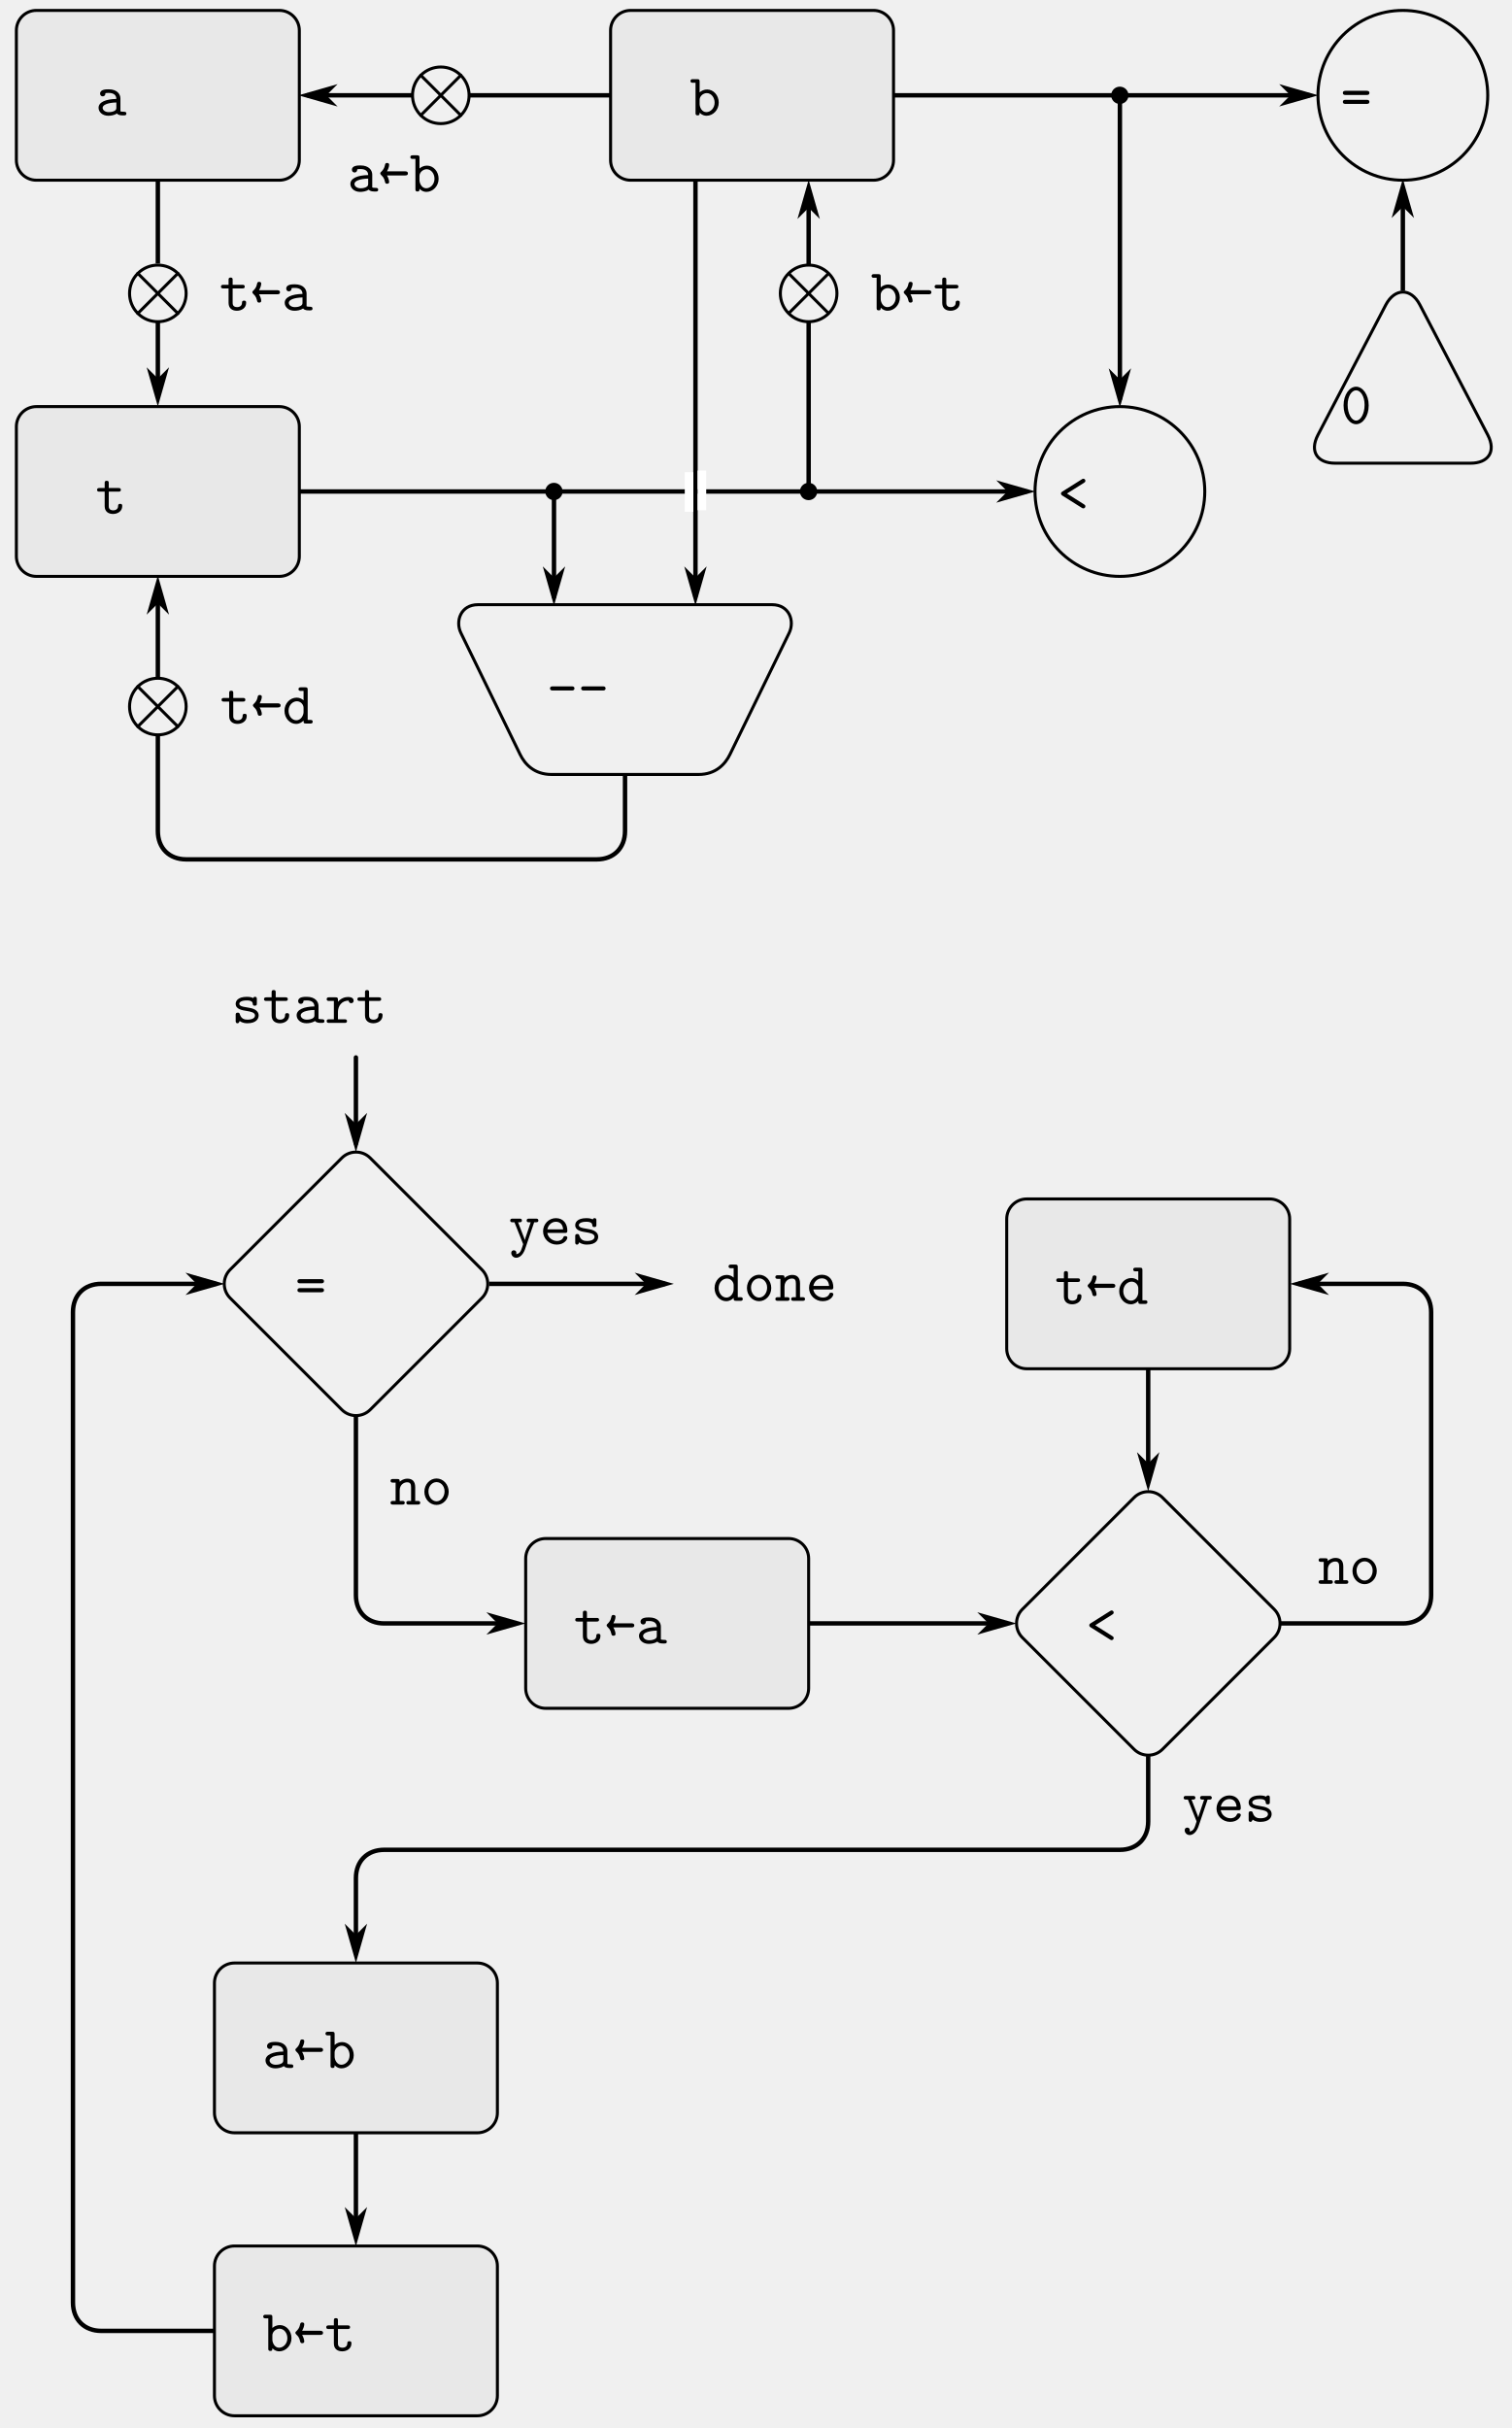
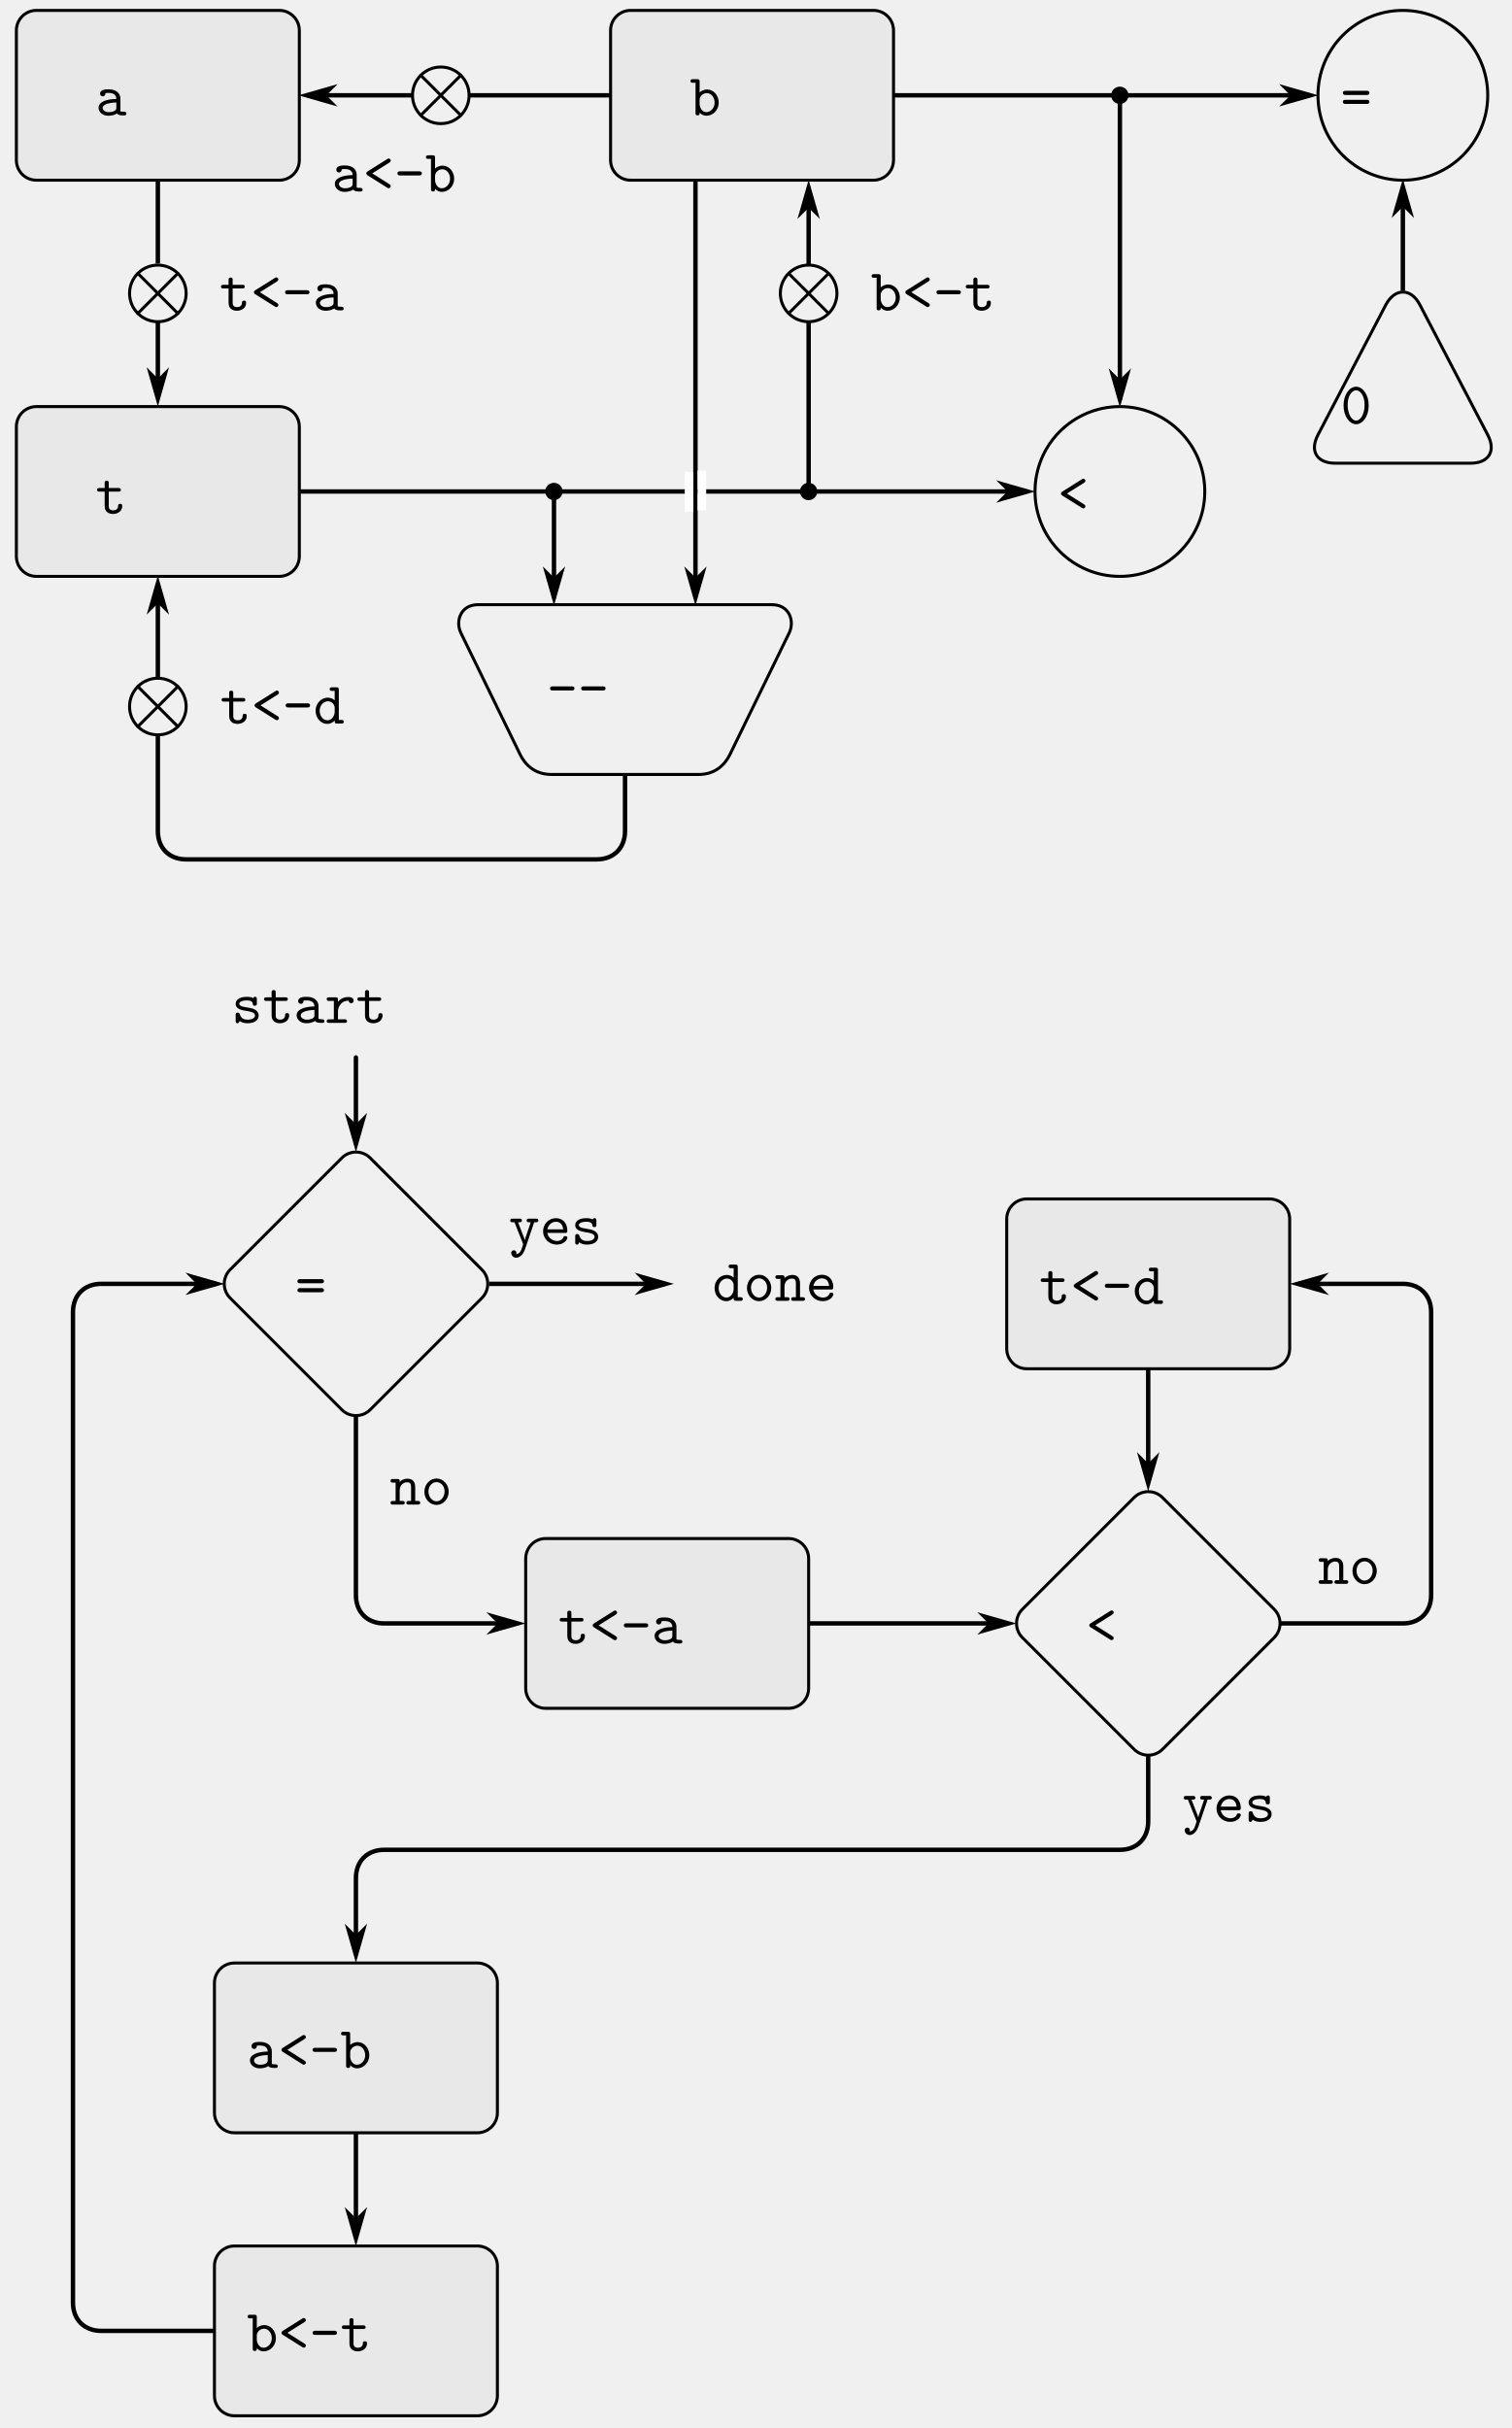
<svg xmlns="http://www.w3.org/2000/svg" preserveAspectRatio="xMinYMin meet" viewBox="0 0 510 819" id="svg5835" version="1.1">
  <defs id="defs5837">
    <marker refX="0" refY="0" orient="auto" id="Arrow1Mend" style="overflow:visible">
      <path d="M 0,0 5,-5 -12.5,0 5,5 0,0 z" transform="matrix(-0.4,0,0,-0.4,-4,0)" id="path4415" style="fill:#000000;fill-rule:evenodd;stroke:#000000;stroke-width:1pt;marker-start:none" />
    </marker>
    <marker refX="0" refY="0" orient="auto" id="marker6610" style="overflow:visible">
      <path d="M 0,0 5,-5 -12.5,0 5,5 0,0 z" transform="matrix(-0.4,0,0,-0.4,-4,0)" id="path6612" style="fill:#000000;fill-rule:evenodd;stroke:#000000;stroke-width:1pt;marker-start:none" />
    </marker>
    <marker refX="0" refY="0" orient="auto" id="Arrow1Mend-2" style="overflow:visible">
      <path d="M 0,0 5,-5 -12.5,0 5,5 0,0 z" transform="matrix(-0.4,0,0,-0.4,-4,0)" id="path4415-6" style="fill:#000000;fill-rule:evenodd;stroke:#000000;stroke-width:1pt;marker-start:none" />
    </marker>
    <marker refX="0" refY="0" orient="auto" id="Arrow1Mend-4" style="overflow:visible">
      <path d="M 0,0 5,-5 -12.5,0 5,5 0,0 z" transform="matrix(-0.4,0,0,-0.4,-4,0)" id="path4415-0" style="fill:#000000;fill-rule:evenodd;stroke:#000000;stroke-width:1pt;marker-start:none" />
    </marker>
    <marker refX="0" refY="0" orient="auto" id="Arrow1Mend-8" style="overflow:visible">
      <path d="M 0,0 5,-5 -12.5,0 5,5 0,0 z" transform="matrix(-0.4,0,0,-0.4,-4,0)" id="path4415-8" style="fill:#000000;fill-rule:evenodd;stroke:#000000;stroke-width:1pt;marker-start:none" />
    </marker>
    <marker refX="0" refY="0" orient="auto" id="Arrow1Mend-23" style="overflow:visible">
      <path d="M 0,0 5,-5 -12.5,0 5,5 0,0 z" transform="matrix(-0.4,0,0,-0.4,-4,0)" id="path4415-4" style="fill:#000000;fill-rule:evenodd;stroke:#000000;stroke-width:1pt;marker-start:none" />
    </marker>
    <marker refX="0" refY="0" orient="auto" id="Arrow1Mend-1" style="overflow:visible">
      <path d="M 0,0 5,-5 -12.5,0 5,5 0,0 z" transform="matrix(-0.4,0,0,-0.4,-4,0)" id="path4415-00" style="fill:#000000;fill-rule:evenodd;stroke:#000000;stroke-width:1pt;marker-start:none" />
    </marker>
    <marker refX="0" refY="0" orient="auto" id="Arrow1Mend-232" style="overflow:visible">
      <path d="M 0,0 5,-5 -12.5,0 5,5 0,0 z" transform="matrix(-0.4,0,0,-0.4,-4,0)" id="path4415-1" style="fill:#000000;fill-rule:evenodd;stroke:#000000;stroke-width:1pt;marker-start:none" />
    </marker>
    <marker refX="0" refY="0" orient="auto" id="Arrow1Mend-48" style="overflow:visible">
      <path d="M 0,0 5,-5 -12.5,0 5,5 0,0 z" transform="matrix(-0.4,0,0,-0.4,-4,0)" id="path4415-3" style="fill:#000000;fill-rule:evenodd;stroke:#000000;stroke-width:1pt;marker-start:none" />
    </marker>
    <marker refX="0" refY="0" orient="auto" id="Arrow1Mend-22" style="overflow:visible">
      <path d="M 0,0 5,-5 -12.5,0 5,5 0,0 z" transform="matrix(-0.4,0,0,-0.4,-4,0)" id="path4415-45" style="fill:#000000;fill-rule:evenodd;stroke:#000000;stroke-width:1pt;marker-start:none" />
    </marker>
    <marker refX="0" refY="0" orient="auto" id="Arrow1Mend-5" style="overflow:visible">
      <path d="M 0,0 5,-5 -12.5,0 5,5 0,0 z" transform="matrix(-0.4,0,0,-0.4,-4,0)" id="path4415-40" style="fill:#000000;fill-rule:evenodd;stroke:#000000;stroke-width:1pt;marker-start:none" />
    </marker>
    <marker refX="0" refY="0" orient="auto" id="Arrow1Mend-26" style="overflow:visible">
      <path d="M 0,0 5,-5 -12.5,0 5,5 0,0 z" transform="matrix(-0.4,0,0,-0.4,-4,0)" id="path4415-2" style="fill:#000000;fill-rule:evenodd;stroke:#000000;stroke-width:1pt;marker-start:none" />
    </marker>
    <marker refX="0" refY="0" orient="auto" id="marker7204" style="overflow:visible">
      <path d="M 0,0 5,-5 -12.5,0 5,5 0,0 z" transform="matrix(-0.4,0,0,-0.4,-4,0)" id="path7206" style="fill:#000000;fill-rule:evenodd;stroke:#000000;stroke-width:1pt;marker-start:none" />
    </marker>
    <marker refX="0" refY="0" orient="auto" id="marker7208" style="overflow:visible">
      <path d="M 0,0 5,-5 -12.5,0 5,5 0,0 z" transform="matrix(-0.4,0,0,-0.4,-4,0)" id="path7210" style="fill:#000000;fill-rule:evenodd;stroke:#000000;stroke-width:1pt;marker-start:none" />
    </marker>
    <marker refX="0" refY="0" orient="auto" id="Arrow1Mend-25" style="overflow:visible">
      <path d="M 0,0 5,-5 -12.5,0 5,5 0,0 z" transform="matrix(-0.4,0,0,-0.4,-4,0)" id="path4415-9" style="fill:#000000;fill-rule:evenodd;stroke:#000000;stroke-width:1pt;marker-start:none" />
    </marker>
    <marker refX="0" refY="0" orient="auto" id="marker7204-9" style="overflow:visible">
      <path d="M 0,0 5,-5 -12.5,0 5,5 0,0 z" transform="matrix(-0.4,0,0,-0.4,-4,0)" id="path7206-8" style="fill:#000000;fill-rule:evenodd;stroke:#000000;stroke-width:1pt;marker-start:none" />
    </marker>
    <marker refX="0" refY="0" orient="auto" id="marker7208-8" style="overflow:visible">
      <path d="M 0,0 5,-5 -12.5,0 5,5 0,0 z" transform="matrix(-0.4,0,0,-0.4,-4,0)" id="path7210-4" style="fill:#000000;fill-rule:evenodd;stroke:#000000;stroke-width:1pt;marker-start:none" />
    </marker>
    <marker refX="0" refY="0" orient="auto" id="Arrow1Mend-10" style="overflow:visible">
      <path d="M 0,0 5,-5 -12.5,0 5,5 0,0 z" transform="matrix(-0.4,0,0,-0.4,-4,0)" id="path4415-12" style="fill:#000000;fill-rule:evenodd;stroke:#000000;stroke-width:1pt;marker-start:none" />
    </marker>
    <marker refX="0" refY="0" orient="auto" id="marker7333" style="overflow:visible">
      <path d="M 0,0 5,-5 -12.5,0 5,5 0,0 z" transform="matrix(-0.4,0,0,-0.4,-4,0)" id="path7335" style="fill:#000000;fill-rule:evenodd;stroke:#000000;stroke-width:1pt;marker-start:none" />
    </marker>
    <marker refX="0" refY="0" orient="auto" id="Arrow1Mend-3" style="overflow:visible">
      <path d="M 0,0 5,-5 -12.5,0 5,5 0,0 z" transform="matrix(-0.4,0,0,-0.4,-4,0)" id="path4415-85" style="fill:#000000;fill-rule:evenodd;stroke:#000000;stroke-width:1pt;marker-start:none" />
    </marker>
    <marker refX="0" refY="0" orient="auto" id="Arrow1Mend-7" style="overflow:visible">
      <path d="M 0,0 5,-5 -12.5,0 5,5 0,0 z" transform="matrix(-0.4,0,0,-0.4,-4,0)" id="path4415-05" style="fill:#000000;fill-rule:evenodd;stroke:#000000;stroke-width:1pt;marker-start:none" />
    </marker>
    <marker refX="0" refY="0" orient="auto" id="Arrow1Mend-14" style="overflow:visible">
      <path d="M 0,0 5,-5 -12.5,0 5,5 0,0 z" transform="matrix(-0.4,0,0,-0.4,-4,0)" id="path4415-63" style="fill:#000000;fill-rule:evenodd;stroke:#000000;stroke-width:1pt;marker-start:none" />
    </marker>
    <marker refX="0" refY="0" orient="auto" id="Arrow1Mend-86" style="overflow:visible">
      <path d="M 0,0 5,-5 -12.5,0 5,5 0,0 z" transform="matrix(-0.4,0,0,-0.4,-4,0)" id="path4415-80" style="fill:#000000;fill-rule:evenodd;stroke:#000000;stroke-width:1pt;marker-start:none" />
    </marker>
    <marker refX="0" refY="0" orient="auto" id="Arrow1Mend-20" style="overflow:visible">
      <path d="M 0,0 5,-5 -12.5,0 5,5 0,0 z" transform="matrix(-0.4,0,0,-0.4,-4,0)" id="path4415-7" style="fill:#000000;fill-rule:evenodd;stroke:#000000;stroke-width:1pt;marker-start:none" />
    </marker>
  </defs>
  <rect style="display:inline;fill:#e8e8e8;fill-opacity:1;stroke:#000000;stroke-width:1.015;stroke-linecap:round;stroke-linejoin:round;stroke-miterlimit:4;stroke-dasharray:none;stroke-dashoffset:0;stroke-opacity:1" id="rect6788-7-2-7-4-3" y="3.512" x="5.523" ry="6.765" rx="6.765" height="57.273" width="95.455" />
  <rect style="display:inline;fill:#e8e8e8;fill-opacity:1;stroke:#000000;stroke-width:1.015;stroke-linecap:round;stroke-linejoin:round;stroke-miterlimit:4;stroke-dasharray:none;stroke-dashoffset:0;stroke-opacity:1" id="rect6788-7-2-7-4-3-6" y="3.512" x="205.978" ry="6.765" rx="6.765" height="57.273" width="95.455" />
  <rect style="display:inline;fill:#e8e8e8;fill-opacity:1;stroke:#000000;stroke-width:1.015;stroke-linecap:round;stroke-linejoin:round;stroke-miterlimit:4;stroke-dasharray:none;stroke-dashoffset:0;stroke-opacity:1" id="rect6788-7-2-7-4-3-4" y="137.149" x="5.523" ry="6.765" rx="6.765" height="57.273" width="95.455" />
  <path style="display:inline;fill:none;stroke:#000000;stroke-width:1.488;stroke-linecap:butt;stroke-linejoin:round;stroke-miterlimit:4;stroke-dasharray:none;stroke-opacity:1;marker-end:url(#Arrow1Mend)" id="path8845-6-0-7-0" d="M 473.251,98.115 V 63.24" />
  <path style="display:inline;fill:none;stroke:#000000;stroke-width:1.488;stroke-linecap:butt;stroke-linejoin:round;stroke-miterlimit:4;stroke-dasharray:none;stroke-opacity:1;marker-end:url(#Arrow1Mend)" id="path8845-6-0-7-0-4-7-9" d="M 301.432,32.149 H 441.819" />
  <path style="display:inline;fill:none;stroke:#000000;stroke-width:1.015;stroke-linecap:round;stroke-linejoin:round;stroke-miterlimit:4;stroke-dasharray:none;stroke-dashoffset:0;stroke-opacity:1" id="rect6788-7-2-7-4-3-4-8-3" d="m 450.342,156.24 h 45.818 c 5.727,0 8.74,-3.771 5.727,-9.545 l -22.909,-43.909 c -2.994,-5.727 -8.42,-5.667 -11.455,0 l -22.909,43.909 c -3.013,5.775 0,9.545 5.727,9.545 z" />
  <path style="fill:none;stroke:#000000;stroke-width:1.015;stroke-linecap:round;stroke-linejoin:round;stroke-miterlimit:4;stroke-dasharray:none;stroke-dashoffset:0;stroke-opacity:1" id="path4082" d="m 501.887,32.149 a 28.636,28.636 0 1 1 -57.273,0 28.636,28.636 0 1 1 57.273,0 z" />
  <path style="fill:none;stroke:#000000;stroke-width:1.015;stroke-linecap:round;stroke-linejoin:round;stroke-miterlimit:4;stroke-dasharray:none;stroke-dashoffset:0;stroke-opacity:1" id="path4082-9" d="m 406.433,165.785 a 28.636,28.636 0 1 1 -57.273,0 28.636,28.636 0 1 1 57.273,0 z" />
  <path style="display:inline;fill:none;stroke:#000000;stroke-width:1.015;stroke-linecap:round;stroke-linejoin:round;stroke-miterlimit:4;stroke-dasharray:none;stroke-dashoffset:0;stroke-opacity:1" id="rect6788-7-2-7-4-3-4-8-4" d="m 161.216,203.967 h 99.273 c 5.727,0 7.709,5.48 5.727,9.545 l -19.963,40.963 c -1.642,3.369 -4.855,6.764 -10.583,6.764 h -49.636 c -5.727,0 -8.941,-3.396 -10.583,-6.764 l -19.963,-40.963 c -1.981,-4.066 0,-9.545 5.727,-9.545 z" />
  <path style="fill:none;stroke:#000000;stroke-width:1.015;stroke-linecap:round;stroke-linejoin:round;stroke-miterlimit:4;stroke-dasharray:none;stroke-opacity:1" id="path4116" d="M 141.955,38.899 155.455,25.399" />
  <path style="fill:none;stroke:#000000;stroke-width:1.015;stroke-linecap:round;stroke-linejoin:round;stroke-miterlimit:4;stroke-dasharray:none;stroke-opacity:1" id="path4118" d="M 155.455,38.899 141.955,25.399" />
  <path style="fill:none;stroke:#000000;stroke-width:1.015;stroke-linecap:round;stroke-linejoin:round;stroke-miterlimit:4;stroke-dasharray:none;stroke-dashoffset:0;stroke-opacity:1" id="path4086-0" d="M 141.955,25.399 A 9.545,9.545 0 1 1 155.455,38.899 9.545,9.545 0 1 1 141.955,25.399 Z" />
  <path style="fill:none;stroke:#000000;stroke-width:1.488;stroke-linecap:butt;stroke-linejoin:round;stroke-miterlimit:4;stroke-dasharray:none;stroke-opacity:1;marker-end:url(#Arrow1Mend)" id="path8845-6-0-7-0-4" d="M 139.159,32.149 H 103.603" />
  <path style="fill:none;stroke:#000000;stroke-width:1.488;stroke-linecap:butt;stroke-linejoin:round;stroke-miterlimit:4;stroke-dasharray:none;stroke-opacity:1" id="path4298" d="m 158.25,32.149 h 47.727" />
  <path style="fill:none;stroke:#000000;stroke-width:1.015;stroke-linecap:round;stroke-linejoin:round;stroke-miterlimit:4;stroke-dasharray:none;stroke-opacity:1" id="path4116-0" d="M 46.501,105.717 60,92.218" />
  <path style="fill:none;stroke:#000000;stroke-width:1.015;stroke-linecap:round;stroke-linejoin:round;stroke-miterlimit:4;stroke-dasharray:none;stroke-opacity:1" id="path4118-3" d="M 60,105.717 46.501,92.218" />
  <path style="fill:none;stroke:#000000;stroke-width:1.015;stroke-linecap:round;stroke-linejoin:round;stroke-miterlimit:4;stroke-dasharray:none;stroke-dashoffset:0;stroke-opacity:1" id="path4086-0-97" d="M 46.501,92.218 A 9.545,9.545 0 1 1 60,105.717 9.545,9.545 0 1 1 46.501,92.218 Z" />
  <path style="display:inline;fill:none;stroke:#000000;stroke-width:1.488;stroke-linecap:butt;stroke-linejoin:round;stroke-miterlimit:4;stroke-dasharray:none;stroke-opacity:1" id="path4298-8" d="M 53.25,60.785 V 88.91" />
  <path style="display:inline;fill:none;stroke:#000000;stroke-width:1.488;stroke-linecap:butt;stroke-linejoin:round;stroke-miterlimit:4;stroke-dasharray:none;stroke-opacity:1;marker-end:url(#Arrow1Mend)" id="path8845-6-0-7-0-4-7-6" d="m 53.25,108.683 v 25.5" />
  <path style="display:inline;fill:none;stroke:#000000;stroke-width:1.488;stroke-linecap:butt;stroke-linejoin:round;stroke-miterlimit:4;stroke-dasharray:none;stroke-opacity:1;marker-end:url(#Arrow1Mend)" id="path8845-6-0-7-0-4-7-6-5" d="M 234.614,60.785 V 201.342" />
  <path style="fill:none;stroke:#000000;stroke-width:1.015;stroke-linecap:butt;stroke-linejoin:round;stroke-miterlimit:4;stroke-dasharray:none;stroke-opacity:1" id="path4116-1" d="m 266.046,92.218 13.499,13.499" />
  <path style="fill:none;stroke:#000000;stroke-width:1.015;stroke-linecap:butt;stroke-linejoin:round;stroke-miterlimit:4;stroke-dasharray:none;stroke-opacity:1" id="path4118-9" d="M 266.046,105.717 279.546,92.218" />
  <path style="fill:none;stroke:#000000;stroke-width:1.015;stroke-linecap:butt;stroke-linejoin:round;stroke-miterlimit:4;stroke-dasharray:none;stroke-dashoffset:0;stroke-opacity:1" id="path4086-0-8" d="M 279.546,92.218 A 9.545,9.545 0 1 1 266.046,105.717 9.545,9.545 0 1 1 279.546,92.218 Z" />
  <path style="fill:none;stroke:#000000;stroke-width:1.488;stroke-linecap:butt;stroke-linejoin:round;stroke-miterlimit:4;stroke-dasharray:none;stroke-opacity:1;marker-end:url(#Arrow1Mend)" id="path8845-6-0-7-0-4-6" d="M 272.796,89.422 V 63.581" />
  <path style="fill:none;stroke:#000000;stroke-width:1.488;stroke-linecap:butt;stroke-linejoin:round;stroke-miterlimit:4;stroke-dasharray:none;stroke-opacity:1" id="path4298-5" d="m 272.796,108.513 v 57.273" />
  <path style="display:inline;fill:none;stroke:#000000;stroke-width:1.488;stroke-linecap:butt;stroke-linejoin:round;stroke-miterlimit:4;stroke-dasharray:none;stroke-opacity:1;marker-end:url(#Arrow1Mend)" id="path8845-6-0-7-0-4-7-6-5-4" d="M 100.978,165.785 H 346.364" />
  <path style="display:inline;fill:none;stroke:#000000;stroke-width:1.488;stroke-linecap:round;stroke-linejoin:round;stroke-miterlimit:4;stroke-dasharray:none;stroke-opacity:1;marker-end:url(#Arrow1Mend)" id="path8845-6-0-7-0-4-7-6-9" d="m 186.887,165.785 v 35.557" />
  <path style="display:inline;fill:#000000;fill-opacity:1;stroke:#000000;stroke-width:2.029;stroke-linecap:round;stroke-linejoin:round;stroke-miterlimit:4;stroke-dasharray:none;stroke-dashoffset:0;stroke-opacity:1" id="path9674-69-6-1-6" d="m 188.776,165.785 a 1.909,1.909 0 1 1 -3.818,0 1.909,1.909 0 1 1 3.818,0 z" />
  <path style="fill:none;stroke:#000000;stroke-width:1.015;stroke-linecap:round;stroke-linejoin:round;stroke-miterlimit:4;stroke-dasharray:none;stroke-opacity:1" id="path4116-8" d="m 46.501,231.581 13.499,13.499" />
  <path style="fill:none;stroke:#000000;stroke-width:1.015;stroke-linecap:round;stroke-linejoin:round;stroke-miterlimit:4;stroke-dasharray:none;stroke-opacity:1" id="path4118-6" d="M 46.501,245.081 60,231.581" />
  <path style="fill:none;stroke:#000000;stroke-width:1.015;stroke-linecap:round;stroke-linejoin:round;stroke-miterlimit:4;stroke-dasharray:none;stroke-dashoffset:0;stroke-opacity:1" id="path4086-0-9" d="M 60,231.581 A 9.545,9.545 0 1 1 46.501,245.081 9.545,9.545 0 1 1 60,231.581 Z" />
  <path style="display:inline;fill:none;stroke:#000000;stroke-width:1.488;stroke-linecap:butt;stroke-linejoin:round;stroke-miterlimit:4;stroke-dasharray:none;stroke-opacity:1;marker-end:url(#Arrow1Mend)" id="path8845-6-0-7-0-4-7" d="M 53.25,228.786 V 197.047" />
  <path style="display:inline;fill:none;stroke:#000000;stroke-width:1.488;stroke-linecap:butt;stroke-linejoin:round;stroke-miterlimit:4;stroke-dasharray:none;stroke-opacity:1;marker-end:none" id="path8845-1-4-88" d="m 53.25,247.877 v 32.455 c 0,5.727 3.818,9.545 9.545,9.545 h 138.512 c 5.727,-6e-5 9.545,-3.818 9.545,-9.545 v -19.091" />
  <path style="display:inline;fill:none;stroke:#000000;stroke-width:1.488;stroke-linecap:round;stroke-linejoin:round;stroke-miterlimit:4;stroke-dasharray:none;stroke-opacity:1;marker-end:url(#Arrow1Mend)" id="path8845-6-0-7-0-4-7-6-5-9" d="M 377.796,32.149 V 134.524" />
  <path style="display:inline;fill:#000000;fill-opacity:1;stroke:#000000;stroke-width:2.029;stroke-linecap:round;stroke-linejoin:round;stroke-miterlimit:4;stroke-dasharray:none;stroke-dashoffset:0;stroke-opacity:1" id="path9674-69-6-1-6-9" d="m 274.686,165.785 a 1.909,1.909 0 1 1 -3.818,0 1.909,1.909 0 1 1 3.818,0 z" />
  <path style="display:inline;fill:#000000;fill-opacity:1;stroke:#000000;stroke-width:2.029;stroke-linecap:round;stroke-linejoin:round;stroke-miterlimit:4;stroke-dasharray:none;stroke-dashoffset:0;stroke-opacity:1" id="path9674-69-6-1-6-95" d="m 379.686,32.149 a 1.909,1.909 0 1 1 -3.818,0 1.909,1.909 0 1 1 3.818,0 z" />
  <rect style="display:inline;fill:none;stroke:#000000;stroke-width:1.015;stroke-linecap:round;stroke-linejoin:round;stroke-miterlimit:4;stroke-dasharray:none;stroke-dashoffset:0;stroke-opacity:1" id="rect6788-7-2-7-4" transform="rotate(-45)" y="357.733" x="-254.704" ry="6.765" rx="6.765" height="66.818" width="66.818" />
  <path style="fill:none;stroke:#000000;stroke-width:1.488;stroke-linecap:butt;stroke-linejoin:round;stroke-miterlimit:4;stroke-dasharray:none;stroke-opacity:1;marker-end:url(#Arrow1Mend)" id="path8845-6-0-7-0-4-7-6-0" d="m 165.034,433.059 h 59.352" />
  <path style="fill:none;stroke:#000000;stroke-width:1.488;stroke-linecap:round;stroke-linejoin:round;stroke-miterlimit:4;stroke-dasharray:none;stroke-opacity:1;marker-end:url(#Arrow1Mend)" id="path8845-6-0-7-0-4-7-6-2" d="m 120.069,356.695 v 28.977" />
  <rect style="display:inline;fill:none;stroke:#000000;stroke-width:1.015;stroke-linecap:round;stroke-linejoin:round;stroke-miterlimit:4;stroke-dasharray:none;stroke-dashoffset:0;stroke-opacity:1" id="rect6788-7-2-7-4-39" transform="rotate(-45)" y="627.72" x="-146.71" ry="6.765" rx="6.765" height="66.818" width="66.818" />
  <path style="fill:none;stroke:#000000;stroke-width:1.488;stroke-linecap:butt;stroke-linejoin:round;stroke-miterlimit:4;stroke-dasharray:none;stroke-opacity:1;marker-end:url(#Arrow1Mend)" id="path8845-6-0-7-0-4-7-6-2-7" d="m 387.342,461.695 v 38.423" />
  <rect style="display:inline;fill:#e8e8e8;fill-opacity:1;stroke:#000000;stroke-width:1.015;stroke-linecap:round;stroke-linejoin:round;stroke-miterlimit:4;stroke-dasharray:none;stroke-dashoffset:0;stroke-opacity:1" id="rect6788-7-2-7-4-3-60" y="518.968" x="177.341" ry="6.765" rx="6.765" height="57.273" width="95.455" />
  <rect style="display:inline;fill:#e8e8e8;fill-opacity:1;stroke:#000000;stroke-width:1.015;stroke-linecap:round;stroke-linejoin:round;stroke-miterlimit:4;stroke-dasharray:none;stroke-dashoffset:0;stroke-opacity:1" id="rect6788-7-2-7-4-3-4-4" y="662.15" x="72.341" ry="6.765" rx="6.765" height="57.273" width="95.455" />
  <rect style="display:inline;fill:#e8e8e8;fill-opacity:1;stroke:#000000;stroke-width:1.015;stroke-linecap:round;stroke-linejoin:round;stroke-miterlimit:4;stroke-dasharray:none;stroke-dashoffset:0;stroke-opacity:1" id="rect6788-7-2-7-4-3-2" y="757.605" x="72.341" ry="6.765" rx="6.765" height="57.273" width="95.455" />
  <path style="fill:none;stroke:#000000;stroke-width:1.488;stroke-linecap:butt;stroke-linejoin:round;stroke-miterlimit:4;stroke-dasharray:none;stroke-opacity:1;marker-end:url(#Arrow1Mend)" id="path8845-6-0-7-0-4-7-6-6-0" d="m 120.069,719.423 v 35.328" />
  <rect style="display:inline;fill:#e8e8e8;fill-opacity:1;stroke:#000000;stroke-width:1.015;stroke-linecap:round;stroke-linejoin:round;stroke-miterlimit:4;stroke-dasharray:none;stroke-dashoffset:0;stroke-opacity:1" id="rect6788-7-2-7-4-3-60-8" y="404.422" x="339.614" ry="6.765" rx="6.765" height="57.273" width="95.455" />
  <path style="fill:none;stroke:#000000;stroke-width:1.488;stroke-linecap:butt;stroke-linejoin:round;stroke-miterlimit:4;stroke-dasharray:none;stroke-opacity:1;marker-end:url(#Arrow1Mend)" id="path8845-6-0-7-0-4-7-6-0-9" d="m 272.796,547.604 h 67.18" />
  <path style="fill:none;stroke:#000000;stroke-width:1.488;stroke-linecap:butt;stroke-linejoin:round;stroke-miterlimit:4;stroke-dasharray:none;stroke-opacity:1;marker-end:url(#Arrow1Mend)" id="path8845-1-4-88-5" d="m 432.103,547.604 h 41.148 c 5.727,0 9.545,-3.818 9.545,-9.545 v -95.455 c 0,-5.727 -3.818,-9.545 -9.545,-9.545 l -35.207,-7e-5" />
  <path style="display:inline;fill:none;stroke:#000000;stroke-width:1.488;stroke-linecap:butt;stroke-linejoin:round;stroke-miterlimit:4;stroke-dasharray:none;stroke-opacity:1;marker-end:url(#Arrow1Mend)" id="path8845-1-0-3" d="m 387.342,592.316 v 22.107 c 0,5.727 -3.818,9.545 -9.545,9.545 H 129.614 c -5.727,0 -9.545,3.818 -9.545,9.545 v 25.662" />
  <path style="fill:none;stroke:#000000;stroke-width:1.488;stroke-linecap:butt;stroke-linejoin:round;stroke-miterlimit:4;stroke-dasharray:none;stroke-opacity:1;marker-end:url(#Arrow1Mend)" id="path8845-1-4-88-8" d="m 120.069,477.82 v 60.239 c 0,5.727 3.818,9.545 9.545,9.545 l 44.753,8e-5" />
  <path style="fill:none;stroke:#000000;stroke-width:1.488;stroke-linecap:butt;stroke-linejoin:round;stroke-miterlimit:4;stroke-dasharray:none;stroke-opacity:1;marker-end:url(#Arrow1Mend)" id="path8845-1-4-88-5-3" d="M 72.341,786.241 H 34.159 c -5.727,0 -9.545,-3.818 -9.545,-9.545 V 442.604 c 0,-5.727 3.818,-9.545 9.545,-9.545 l 38.693,-7e-5" />
  <text style="font-style:normal;font-variant:normal;font-weight:normal;font-stretch:normal;font-size:20px;line-height:125%;font-family:'Latin Modern Mono';-inkscape-font-specification:'Latin Modern Mono';text-align:center;letter-spacing:0px;word-spacing:0px;text-anchor:middle;fill:#000000;fill-opacity:1;stroke:none" xml:space="preserve" id="text4630" y="64.603" x="148.705">
-     <tspan id="tspan4632" dx="0 3.818 3.818" y="64.603" x="148.705">a←b</tspan>
+     <tspan id="tspan4632" dx="0 0 0 3.818" y="64.603" x="148.705">a&lt;-b</tspan>
  </text>
  <text style="font-style:normal;font-variant:normal;font-weight:normal;font-stretch:normal;font-size:20px;line-height:125%;font-family:'Latin Modern Mono';-inkscape-font-specification:'Latin Modern Mono';text-align:start;letter-spacing:0px;word-spacing:0px;text-anchor:start;display:inline;fill:#000000;fill-opacity:1;stroke:none" xml:space="preserve" id="text4634" y="104.694" x="74.046">
-     <tspan id="tspan4636" dx="0 3.818 3.818" y="104.694" x="74.046">t←a</tspan>
+     <tspan id="tspan4636" dx="0 0 0 3.818" y="104.694" x="74.046">t&lt;-a</tspan>
  </text>
  <text style="font-style:normal;font-variant:normal;font-weight:normal;font-stretch:normal;font-size:20px;line-height:125%;font-family:'Latin Modern Mono';-inkscape-font-specification:'Latin Modern Mono';text-align:start;letter-spacing:0px;word-spacing:0px;text-anchor:start;display:inline;fill:#000000;fill-opacity:1;stroke:none" xml:space="preserve" id="text4638" y="104.694" x="293.796">
-     <tspan id="tspan4640" dx="0 3.818 3.818" y="104.694" x="293.796">b←t</tspan>
+     <tspan id="tspan4640" dx="0 0 0 3.818" y="104.694" x="293.796">b&lt;-t</tspan>
  </text>
  <text style="font-style:normal;font-variant:normal;font-weight:normal;font-stretch:normal;font-size:20px;line-height:125%;font-family:'Latin Modern Mono';-inkscape-font-specification:'Latin Modern Mono';text-align:start;letter-spacing:0px;word-spacing:0px;text-anchor:start;display:inline;fill:#000000;fill-opacity:1;stroke:none" xml:space="preserve" id="text4634-5" y="244.058" x="74.25">
-     <tspan id="tspan4636-2" dx="0 3.818 3.818" y="244.058" x="74.25">t←d</tspan>
+     <tspan id="tspan4636-2" dx="0 0 0 3.818" y="244.058" x="74.25">t&lt;-d</tspan>
  </text>
  <text style="font-style:normal;font-variant:normal;font-weight:normal;font-stretch:normal;font-size:20px;line-height:125%;font-family:'Latin Modern Mono';-inkscape-font-specification:Sans;text-align:center;letter-spacing:0px;word-spacing:0px;text-anchor:middle;display:inline;fill:#000000;fill-opacity:1;stroke:none" xml:space="preserve" id="text6689-7-1" y="38.923" x="53.25">
    <tspan id="tspan6691-7-5" y="38.923" x="53.25">a</tspan>
  </text>
  <text style="font-style:normal;font-variant:normal;font-weight:normal;font-stretch:normal;font-size:20px;line-height:125%;font-family:'Latin Modern Mono';-inkscape-font-specification:Sans;text-align:center;letter-spacing:0px;word-spacing:0px;text-anchor:middle;display:inline;fill:#000000;fill-opacity:1;stroke:none" xml:space="preserve" id="text6689-7-1-5" y="38.923" x="253.705">
    <tspan id="tspan6691-7-5-7" y="38.923" x="253.705">b</tspan>
  </text>
  <text style="font-style:normal;font-variant:normal;font-weight:normal;font-stretch:normal;font-size:20px;line-height:125%;font-family:'Latin Modern Mono';-inkscape-font-specification:Sans;text-align:center;letter-spacing:0px;word-spacing:0px;text-anchor:middle;display:inline;fill:#000000;fill-opacity:1;stroke:none" xml:space="preserve" id="text6689-7-1-3" y="173.241" x="53.25">
    <tspan id="tspan6691-7-5-6" y="173.241" x="53.25">t</tspan>
  </text>
  <text style="font-style:normal;font-variant:normal;font-weight:normal;font-stretch:normal;font-size:20px;line-height:125%;font-family:'Latin Modern Mono';-inkscape-font-specification:Sans;text-align:center;letter-spacing:0px;word-spacing:0px;text-anchor:middle;display:inline;fill:#000000;fill-opacity:1;stroke:none" xml:space="preserve" id="text6689-7-1-3-1-1" y="238.331" x="210.682">
    <tspan id="tspan6691-7-5-6-0-9" dx="0 -7.636" y="238.331" x="210.682">--</tspan>
  </text>
  <text style="font-style:normal;font-variant:normal;font-weight:normal;font-stretch:normal;font-size:20px;line-height:125%;font-family:'Latin Modern Mono';-inkscape-font-specification:'Latin Modern Mono';text-align:center;letter-spacing:0px;word-spacing:0px;text-anchor:middle;display:inline;fill:#000000;fill-opacity:1;stroke:none" xml:space="preserve" id="text4171-6" y="172.604" x="377.796">
    <tspan id="tspan4173-6" y="172.604" x="377.796">&lt;</tspan>
  </text>
  <text style="font-style:normal;font-variant:normal;font-weight:normal;font-stretch:normal;font-size:20px;line-height:125%;font-family:'Latin Modern Mono';-inkscape-font-specification:'Latin Modern Mono';text-align:center;letter-spacing:0px;word-spacing:0px;text-anchor:middle;display:inline;fill:#000000;fill-opacity:1;stroke:none" xml:space="preserve" id="text4051" y="142.876" x="473.251">
    <tspan id="tspan4053" y="142.876" x="473.251">0</tspan>
  </text>
  <text style="font-style:normal;font-variant:normal;font-weight:normal;font-stretch:normal;font-size:20px;line-height:125%;font-family:'Latin Modern Mono';-inkscape-font-specification:'Latin Modern Mono';text-align:center;letter-spacing:0px;word-spacing:0px;text-anchor:middle;display:inline;fill:#000000;fill-opacity:1;stroke:none" xml:space="preserve" id="text4171" y="38.967" x="473.251">
    <tspan id="tspan4173" y="38.967" x="473.251">=</tspan>
  </text>
  <text style="font-style:normal;font-variant:normal;font-weight:normal;font-stretch:normal;font-size:20px;line-height:125%;font-family:'Latin Modern Mono';-inkscape-font-specification:'Latin Modern Mono';text-align:center;letter-spacing:0px;word-spacing:0px;text-anchor:middle;display:inline;fill:#000000;fill-opacity:1;stroke:none" xml:space="preserve" id="text3191" y="439.809" x="120.58">
    <tspan id="tspan3193" y="439.809" x="120.58">=</tspan>
  </text>
  <text style="font-style:normal;font-variant:normal;font-weight:normal;font-stretch:normal;font-size:20px;line-height:125%;font-family:'Latin Modern Mono';-inkscape-font-specification:'Latin Modern Mono';text-align:center;letter-spacing:0px;word-spacing:0px;text-anchor:middle;display:inline;fill:#000000;fill-opacity:1;stroke:none" xml:space="preserve" id="text4364" y="345.036" x="120.069">
    <tspan id="tspan4366" y="345.036" x="120.069">start</tspan>
  </text>
  <text style="font-style:normal;font-variant:normal;font-weight:normal;font-stretch:normal;font-size:20px;line-height:125%;font-family:'Latin Modern Mono';-inkscape-font-specification:'Latin Modern Mono';text-align:start;letter-spacing:0px;word-spacing:0px;text-anchor:start;display:inline;fill:#000000;fill-opacity:1;stroke:none" xml:space="preserve" id="text4368" y="419.695" x="171.614">
    <tspan id="tspan4370" y="419.695" x="171.614">yes</tspan>
  </text>
  <text style="font-style:normal;font-variant:normal;font-weight:normal;font-stretch:normal;font-size:20px;line-height:125%;font-family:'Latin Modern Mono';-inkscape-font-specification:'Latin Modern Mono';text-align:start;letter-spacing:0px;word-spacing:0px;text-anchor:start;display:inline;fill:#000000;fill-opacity:1;stroke:none" xml:space="preserve" id="text4372" y="438.786" x="240.341">
    <tspan id="tspan4374" y="438.786" x="240.341">done</tspan>
  </text>
  <text style="font-style:normal;font-variant:normal;font-weight:normal;font-stretch:normal;font-size:20px;line-height:125%;font-family:'Latin Modern Mono';-inkscape-font-specification:'Latin Modern Mono';text-align:start;letter-spacing:0px;word-spacing:0px;text-anchor:start;display:inline;fill:#000000;fill-opacity:1;stroke:none" xml:space="preserve" id="text4376" y="507.513" x="131.523">
    <tspan id="tspan4378" y="507.513" x="131.523">no</tspan>
  </text>
  <text style="font-style:normal;font-variant:normal;font-weight:normal;font-stretch:normal;font-size:20px;line-height:125%;font-family:'Latin Modern Mono';-inkscape-font-specification:'Latin Modern Mono';text-align:center;letter-spacing:0px;word-spacing:0px;text-anchor:middle;display:inline;fill:#000000;fill-opacity:1;stroke:none" xml:space="preserve" id="text3191-1" y="554.354" x="387.342">
    <tspan id="tspan3193-1" y="554.354" x="387.342">&lt;</tspan>
  </text>
  <text style="font-style:normal;font-variant:normal;font-weight:normal;font-stretch:normal;font-size:20px;line-height:125%;font-family:'Latin Modern Mono';-inkscape-font-specification:'Latin Modern Mono';text-align:start;letter-spacing:0px;word-spacing:0px;text-anchor:start;display:inline;fill:#000000;fill-opacity:1;stroke:none" xml:space="preserve" id="text4368-2" y="534.241" x="444.615">
    <tspan id="tspan4370-7" y="534.241" x="444.615">no</tspan>
  </text>
  <text style="font-style:normal;font-variant:normal;font-weight:normal;font-stretch:normal;font-size:20px;line-height:125%;font-family:'Latin Modern Mono';-inkscape-font-specification:'Latin Modern Mono';text-align:start;letter-spacing:0px;word-spacing:0px;text-anchor:start;display:inline;fill:#000000;fill-opacity:1;stroke:none" xml:space="preserve" id="text4376-6" y="614.423" x="398.796">
    <tspan id="tspan4378-2" y="614.423" x="398.796">yes</tspan>
  </text>
  <text style="font-style:normal;font-variant:normal;font-weight:normal;font-stretch:normal;font-size:20px;line-height:125%;font-family:'Latin Modern Mono';-inkscape-font-specification:Sans;text-align:center;letter-spacing:0px;word-spacing:0px;text-anchor:middle;display:inline;fill:#000000;fill-opacity:1;stroke:none" xml:space="preserve" id="text6689-7-1-9" y="554.379" x="225.069">
-     <tspan id="tspan6691-7-5-8" dx="0 3.818 3.818" y="554.379" x="225.069">t←a</tspan>
+     <tspan id="tspan6691-7-5-8" dx="0 0 0 3.818" y="554.379" x="225.069">t&lt;-a</tspan>
  </text>
  <text style="font-style:normal;font-variant:normal;font-weight:normal;font-stretch:normal;font-size:20px;line-height:125%;font-family:'Latin Modern Mono';-inkscape-font-specification:Sans;text-align:center;letter-spacing:0px;word-spacing:0px;text-anchor:middle;display:inline;fill:#000000;fill-opacity:1;stroke:none" xml:space="preserve" id="text6689-7-1-1" y="697.561" x="120.069">
-     <tspan id="tspan6691-7-5-7-7" dx="0 3.818 3.818" y="697.561" x="120.069">a←b</tspan>
+     <tspan id="tspan6691-7-5-7-7" dx="0 0 0 3.818" y="697.561" x="120.069">a&lt;-b</tspan>
  </text>
  <text style="font-style:normal;font-variant:normal;font-weight:normal;font-stretch:normal;font-size:20px;line-height:125%;font-family:'Latin Modern Mono';-inkscape-font-specification:Sans;text-align:center;letter-spacing:0px;word-spacing:0px;text-anchor:middle;display:inline;fill:#000000;fill-opacity:1;stroke:none" xml:space="preserve" id="text6689-7-1-12" y="793.015" x="120.069">
-     <tspan id="tspan6691-7-5-5" dx="0 3.818 3.818" y="793.015" x="120.069">b←t</tspan>
+     <tspan id="tspan6691-7-5-5" dx="0 0 0 3.818" y="793.015" x="120.069">b&lt;-t</tspan>
  </text>
  <text style="font-style:normal;font-variant:normal;font-weight:normal;font-stretch:normal;font-size:20px;line-height:125%;font-family:'Latin Modern Mono';-inkscape-font-specification:Sans;text-align:center;letter-spacing:0px;word-spacing:0px;text-anchor:middle;display:inline;fill:#000000;fill-opacity:1;stroke:none" xml:space="preserve" id="text6689-7-1-9-0" y="439.833" x="387.342">
-     <tspan id="tspan6691-7-5-8-2" dx="0 3.818 3.818" y="439.833" x="387.342">t←d</tspan>
+     <tspan id="tspan6691-7-5-8-2" dx="0 0 0 3.818" y="439.833" x="387.342">t&lt;-d</tspan>
  </text>
  <rect style="fill:#ffffff;fill-opacity:1;stroke:#ffffff;stroke-opacity:1" id="rect1514" width="1.903" height="12.372" x="231.503" y="159.776" />
  <rect style="fill:#ffffff;fill-opacity:1;stroke:#ffffff;stroke-opacity:1" id="rect1514-4" width="1.903" height="12.372" x="235.833" y="159.238" />
</svg>
